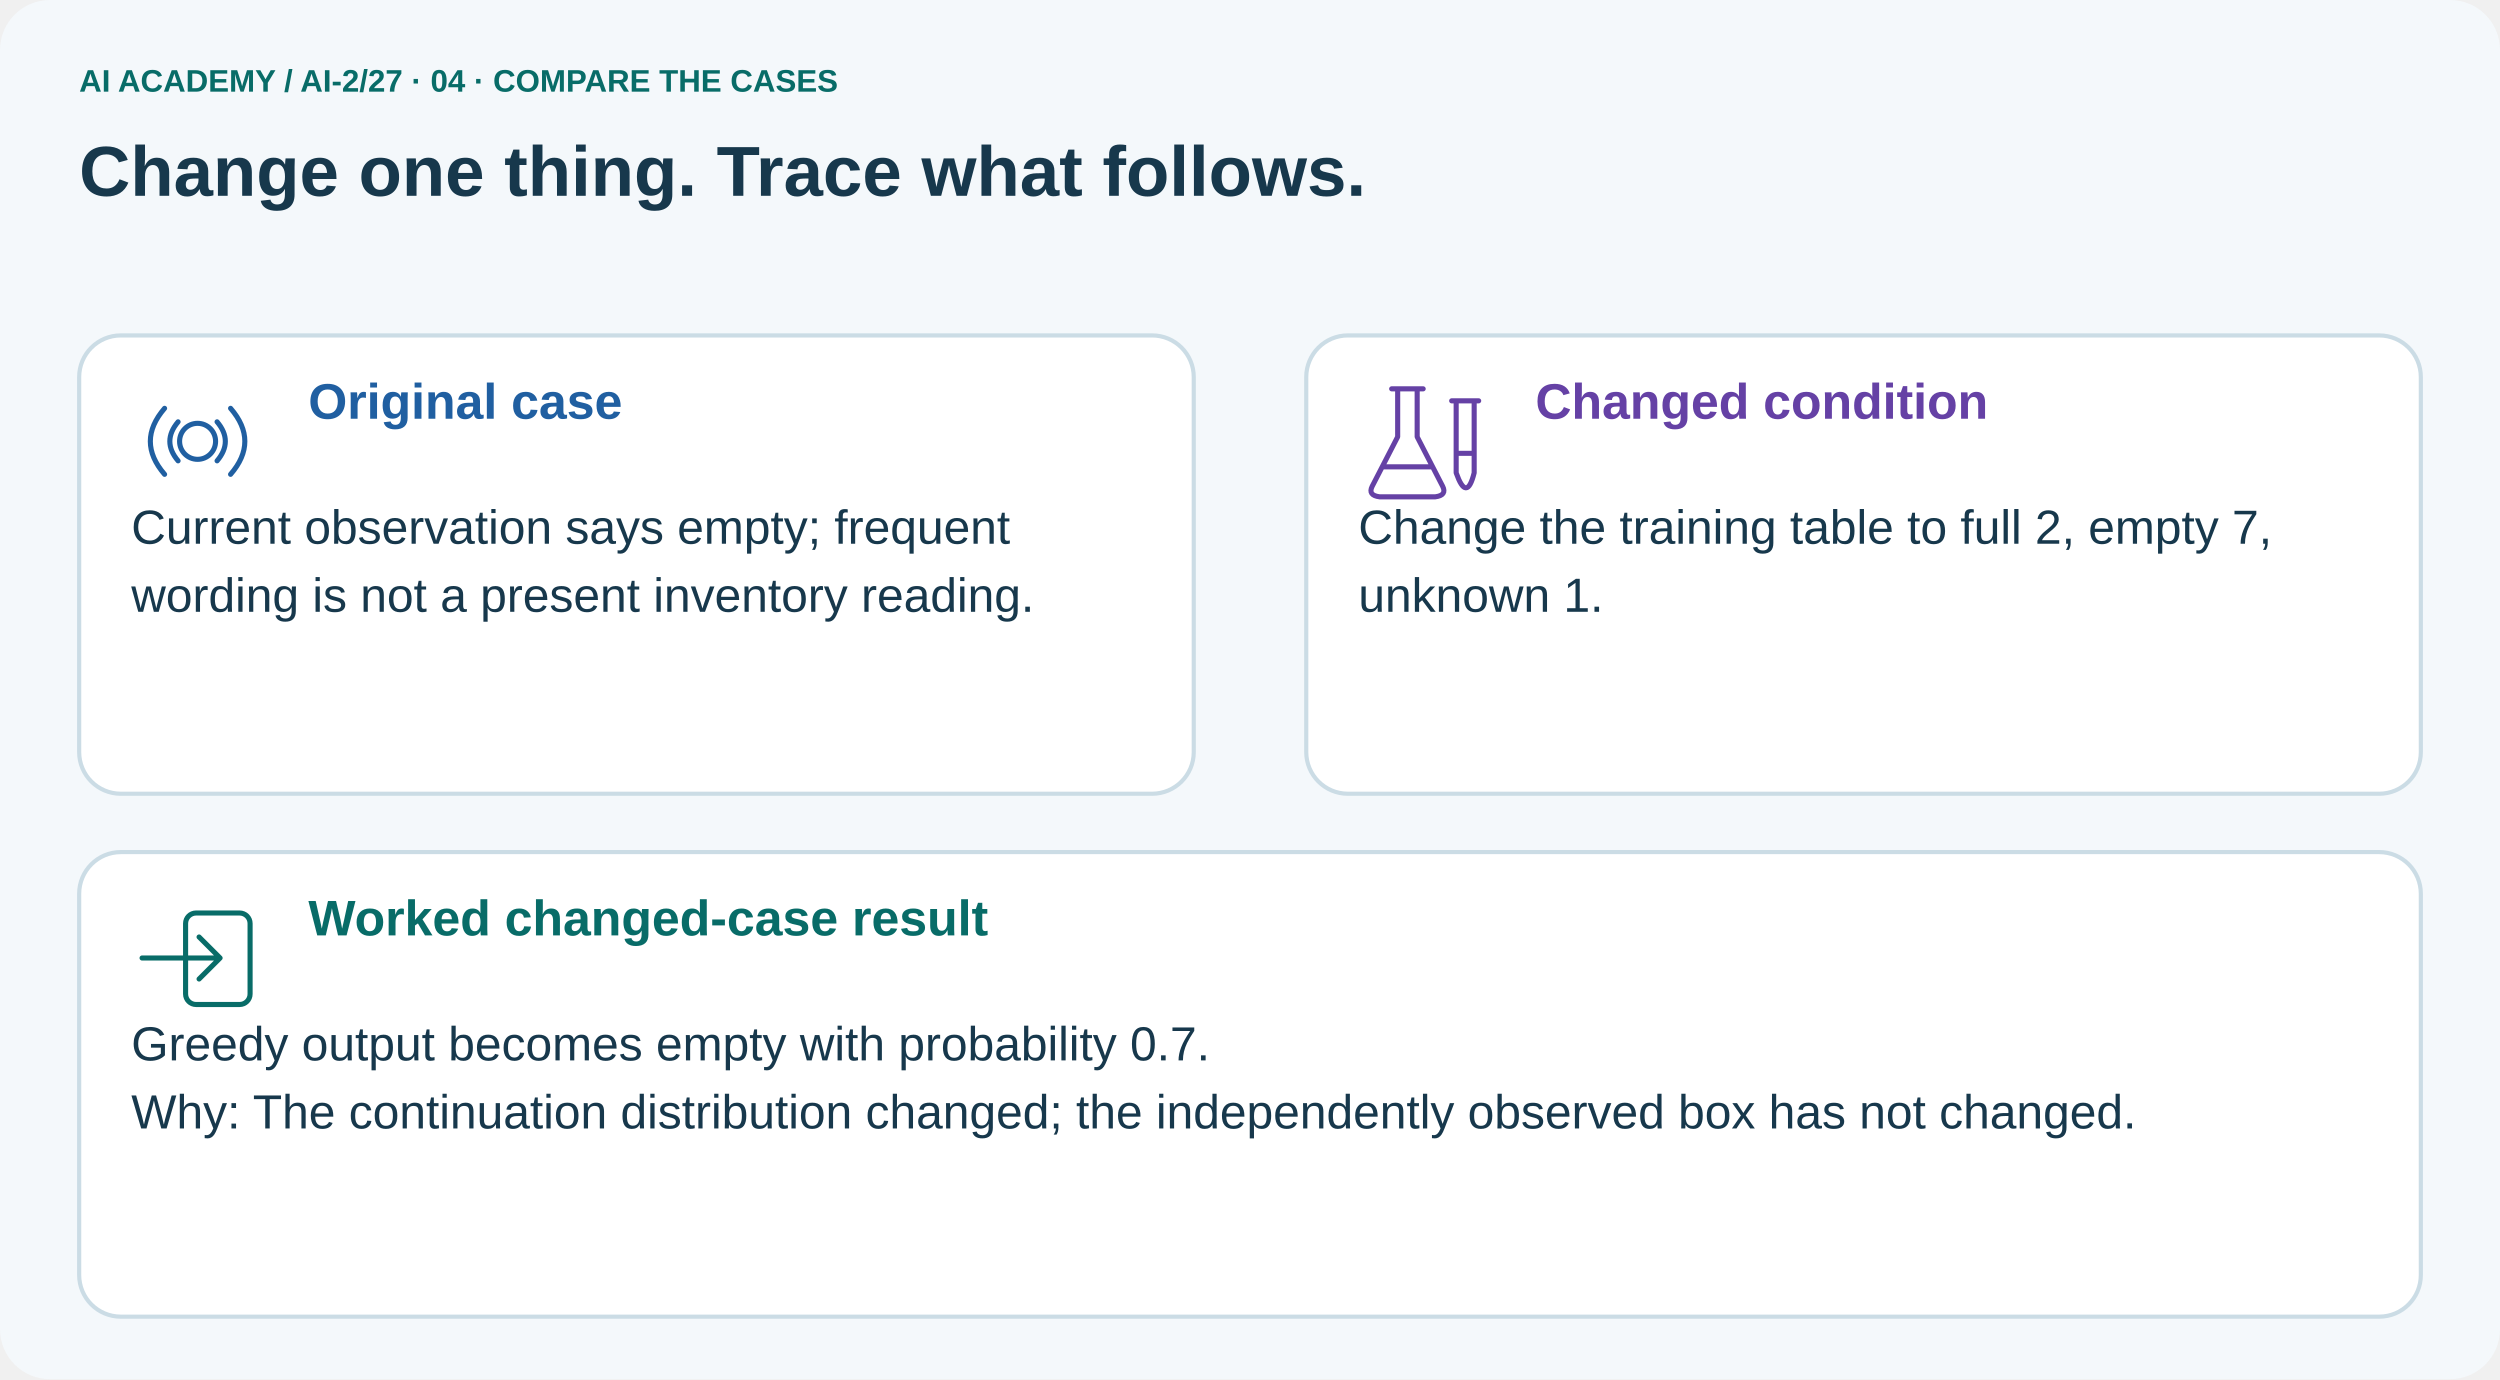
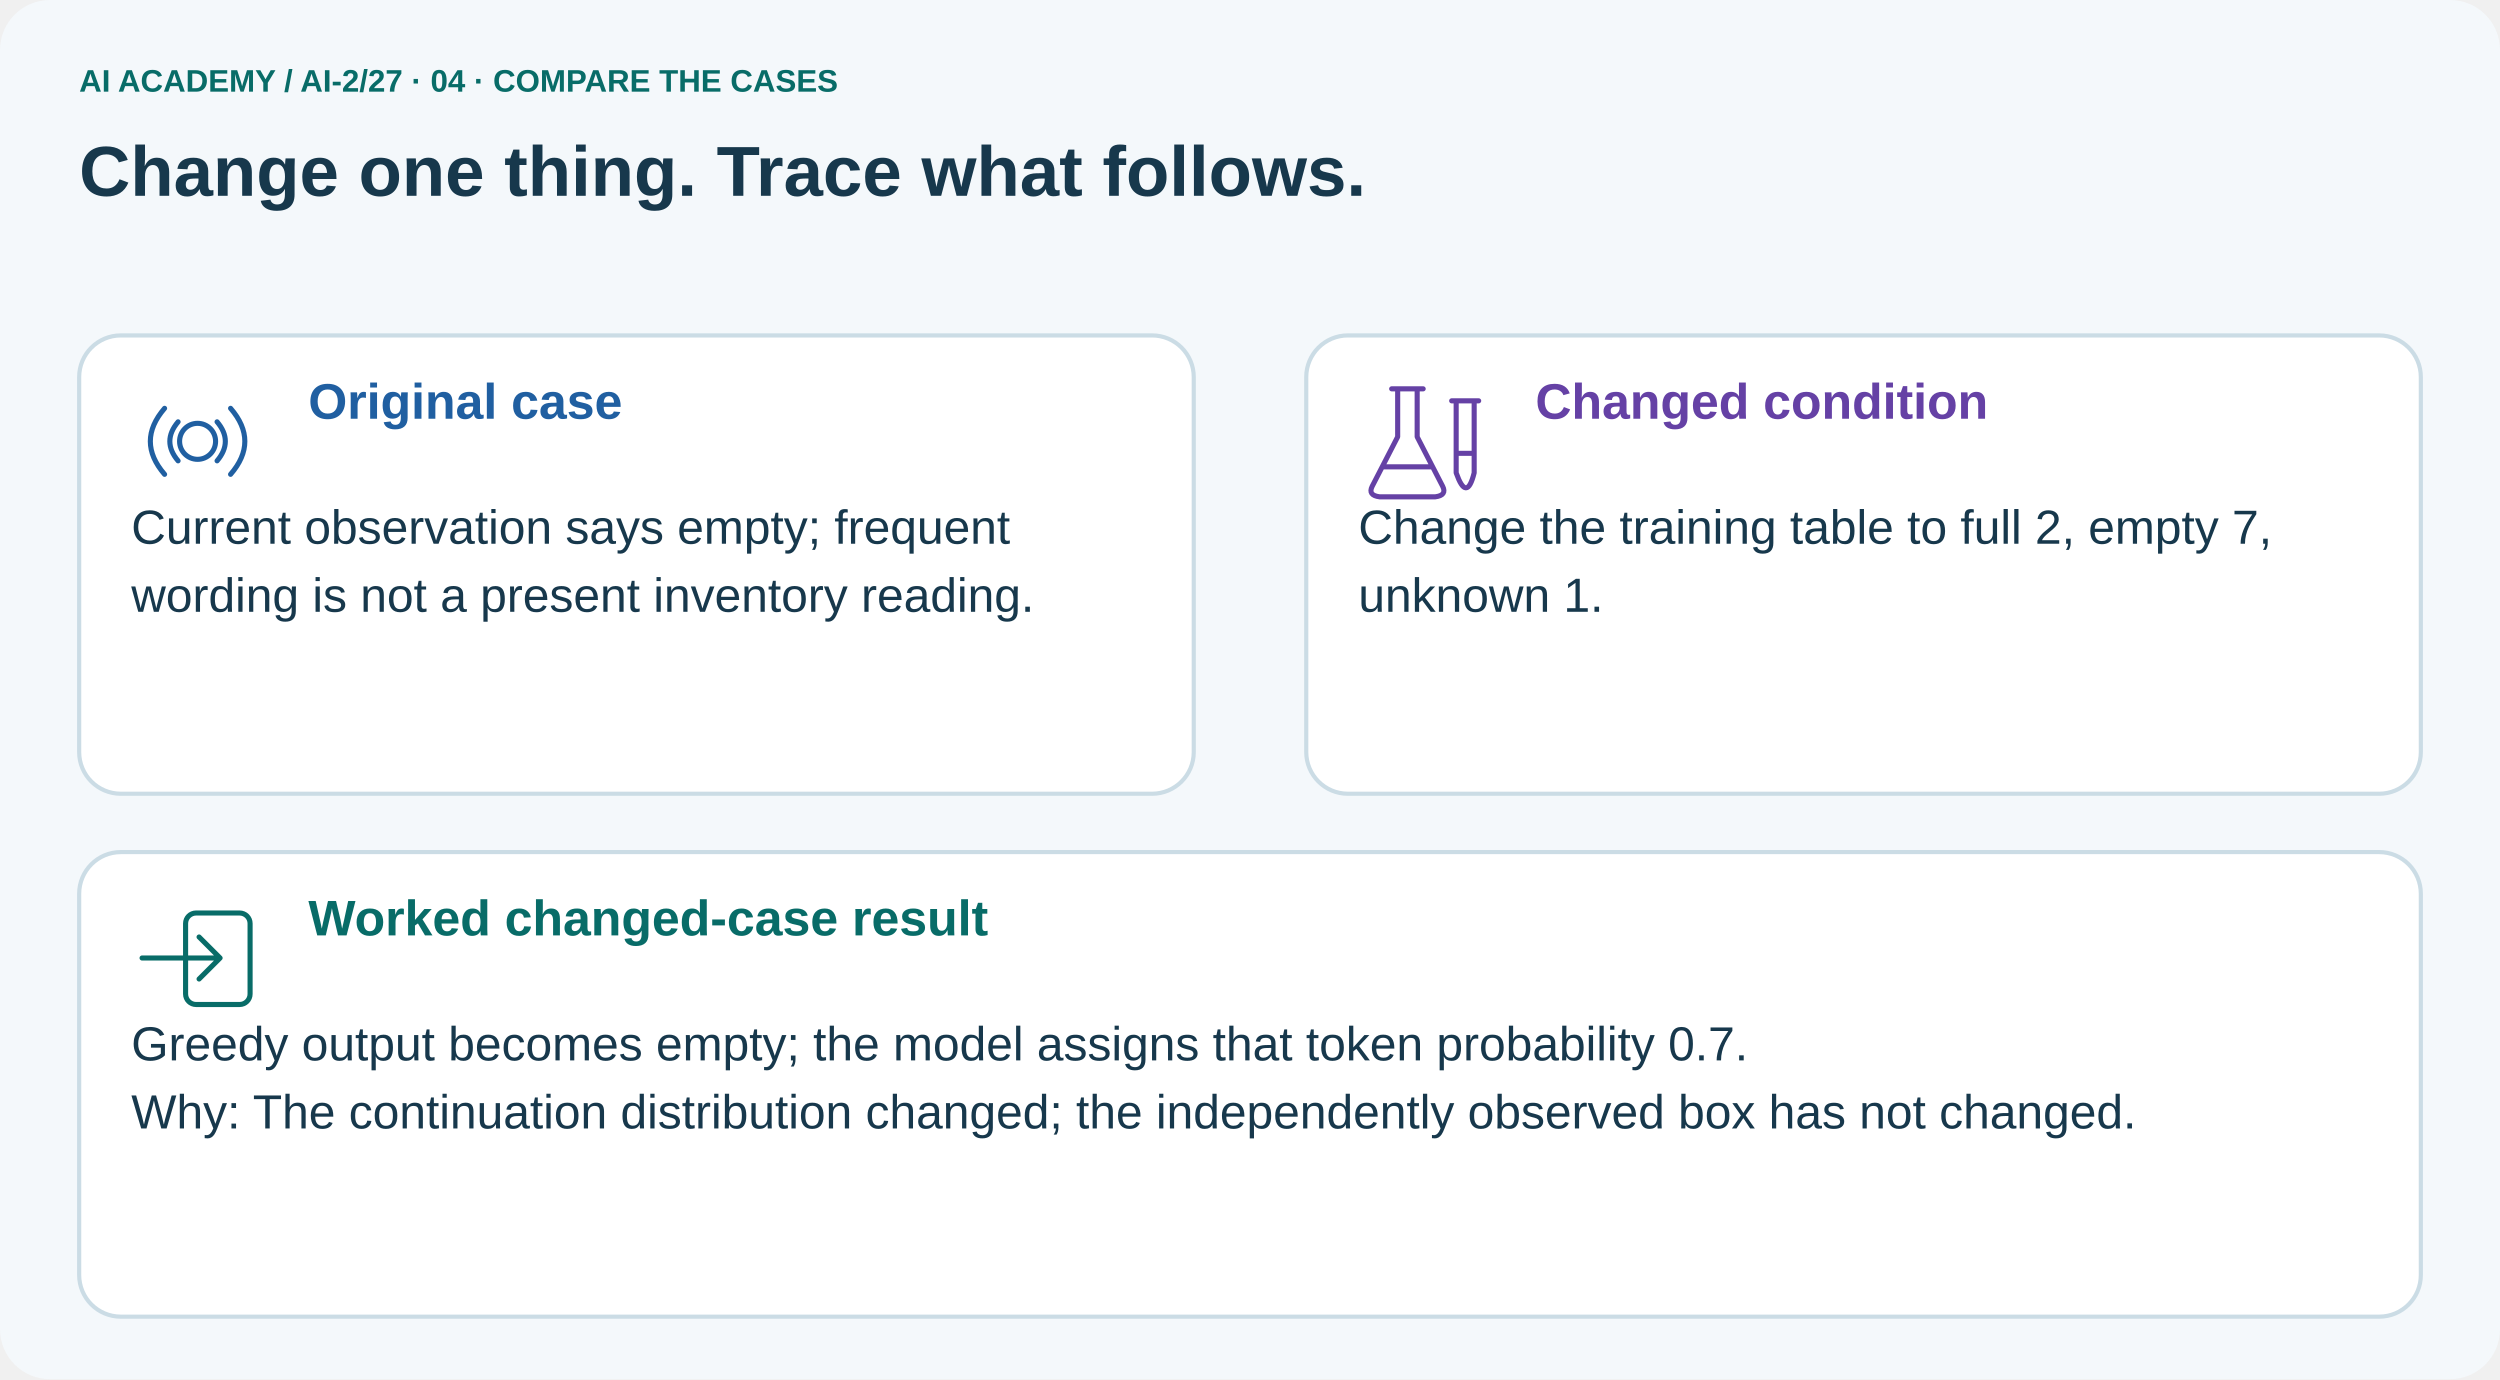
<svg xmlns="http://www.w3.org/2000/svg" width="1200" height="662" viewBox="0 0 1200 662" role="img" aria-labelledby="title desc">
  <defs>
    <marker id="arrow" viewBox="0 0 10 10" refX="9" refY="5" markerWidth="8" markerHeight="8" orient="auto">
      <path d="M0 0L10 5L0 10" fill="#7892a4" />
    </marker>
  </defs>
  <rect width="1200" height="662" rx="24" fill="#f4f8fb" />
  <g font-family="Arial, Helvetica, sans-serif">
    <text x="38" y="44" fill="#086c68" font-size="15" font-weight="750">
      <tspan x="38" dy="0">AI ACADEMY / AI-2/27 · 04 · COMPARE THE CASES</tspan>
    </text>
    <text x="38" y="94" fill="#17384c" font-size="34" font-weight="750">
      <tspan x="38" dy="0">Change one thing. Trace what follows.</tspan>
    </text>
    <rect x="38" y="161" width="535" height="220" rx="20" fill="#fff" stroke="#cbdce5" stroke-width="2" />
    <g transform="translate(61 178) scale(0.72)" fill="none" stroke="#205fa1" stroke-width="3.4" stroke-linecap="round" stroke-linejoin="round">
      <circle cx="47" cy="47" r="12" />
      <path d="M25 25 Q6 47 25 69 M69 25 Q88 47 69 69 M34 34 Q23 47 34 60 M60 34 Q71 47 60 60" />
    </g>
    <text x="148" y="201" fill="#205fa1" font-size="24" font-weight="750">
      <tspan x="148" dy="0">Original case</tspan>
    </text>
    <text x="63" y="261" fill="#17384c" font-size="23" font-weight="500">
      <tspan x="63" dy="0">Current observation says empty; frequent</tspan>
      <tspan x="63" dy="32.66">wording is not a present inventory reading.</tspan>
    </text>
    <rect x="627" y="161" width="535" height="220" rx="20" fill="#fff" stroke="#cbdce5" stroke-width="2" />
    <g transform="translate(650 178) scale(0.72)" fill="none" stroke="#6541a5" stroke-width="3.4" stroke-linecap="round" stroke-linejoin="round">
      <path d="M25 12 H46 M29 12 V44 L12 77 Q9 83 17 84 H54 Q62 83 59 77 L42 44 V12 M19 64 H52 M65 20 H83 M68 20 V68 Q75 88 80 68 V20 M69 55 H79" />
    </g>
    <text x="737" y="201" fill="#6541a5" font-size="24" font-weight="750">
      <tspan x="737" dy="0">Changed condition</tspan>
    </text>
    <text x="652" y="261" fill="#17384c" font-size="23" font-weight="500">
      <tspan x="652" dy="0">Change the training table to full 2, empty 7,</tspan>
      <tspan x="652" dy="32.66">unknown 1.</tspan>
    </text>
    <rect x="38" y="409" width="1124" height="223" rx="20" fill="#fff" stroke="#cbdce5" stroke-width="2" />
    <g transform="translate(61 426) scale(0.72)" fill="none" stroke="#086c68" stroke-width="3.4" stroke-linecap="round" stroke-linejoin="round">
      <rect x="39" y="17" width="43" height="61" rx="7" />
      <path d="M10 47 H62 M48 33 L62 47 L48 61" />
    </g>
    <text x="148" y="449" fill="#086c68" font-size="24" font-weight="750">
      <tspan x="148" dy="0">Worked changed-case result</tspan>
    </text>
    <text x="63" y="509" fill="#17384c" font-size="23" font-weight="500">
-       <tspan x="63" dy="0">Greedy output becomes empty with probability 0.7.</tspan>
+       <tspan x="63" dy="0">Greedy output becomes empty; the model assigns that token probability 0.7.</tspan>
      <tspan x="63" dy="32.66" />
      <tspan x="63" dy="32.66">Why: The continuation distribution changed; the independently observed box has not changed.</tspan>
    </text>
  </g>
</svg>
